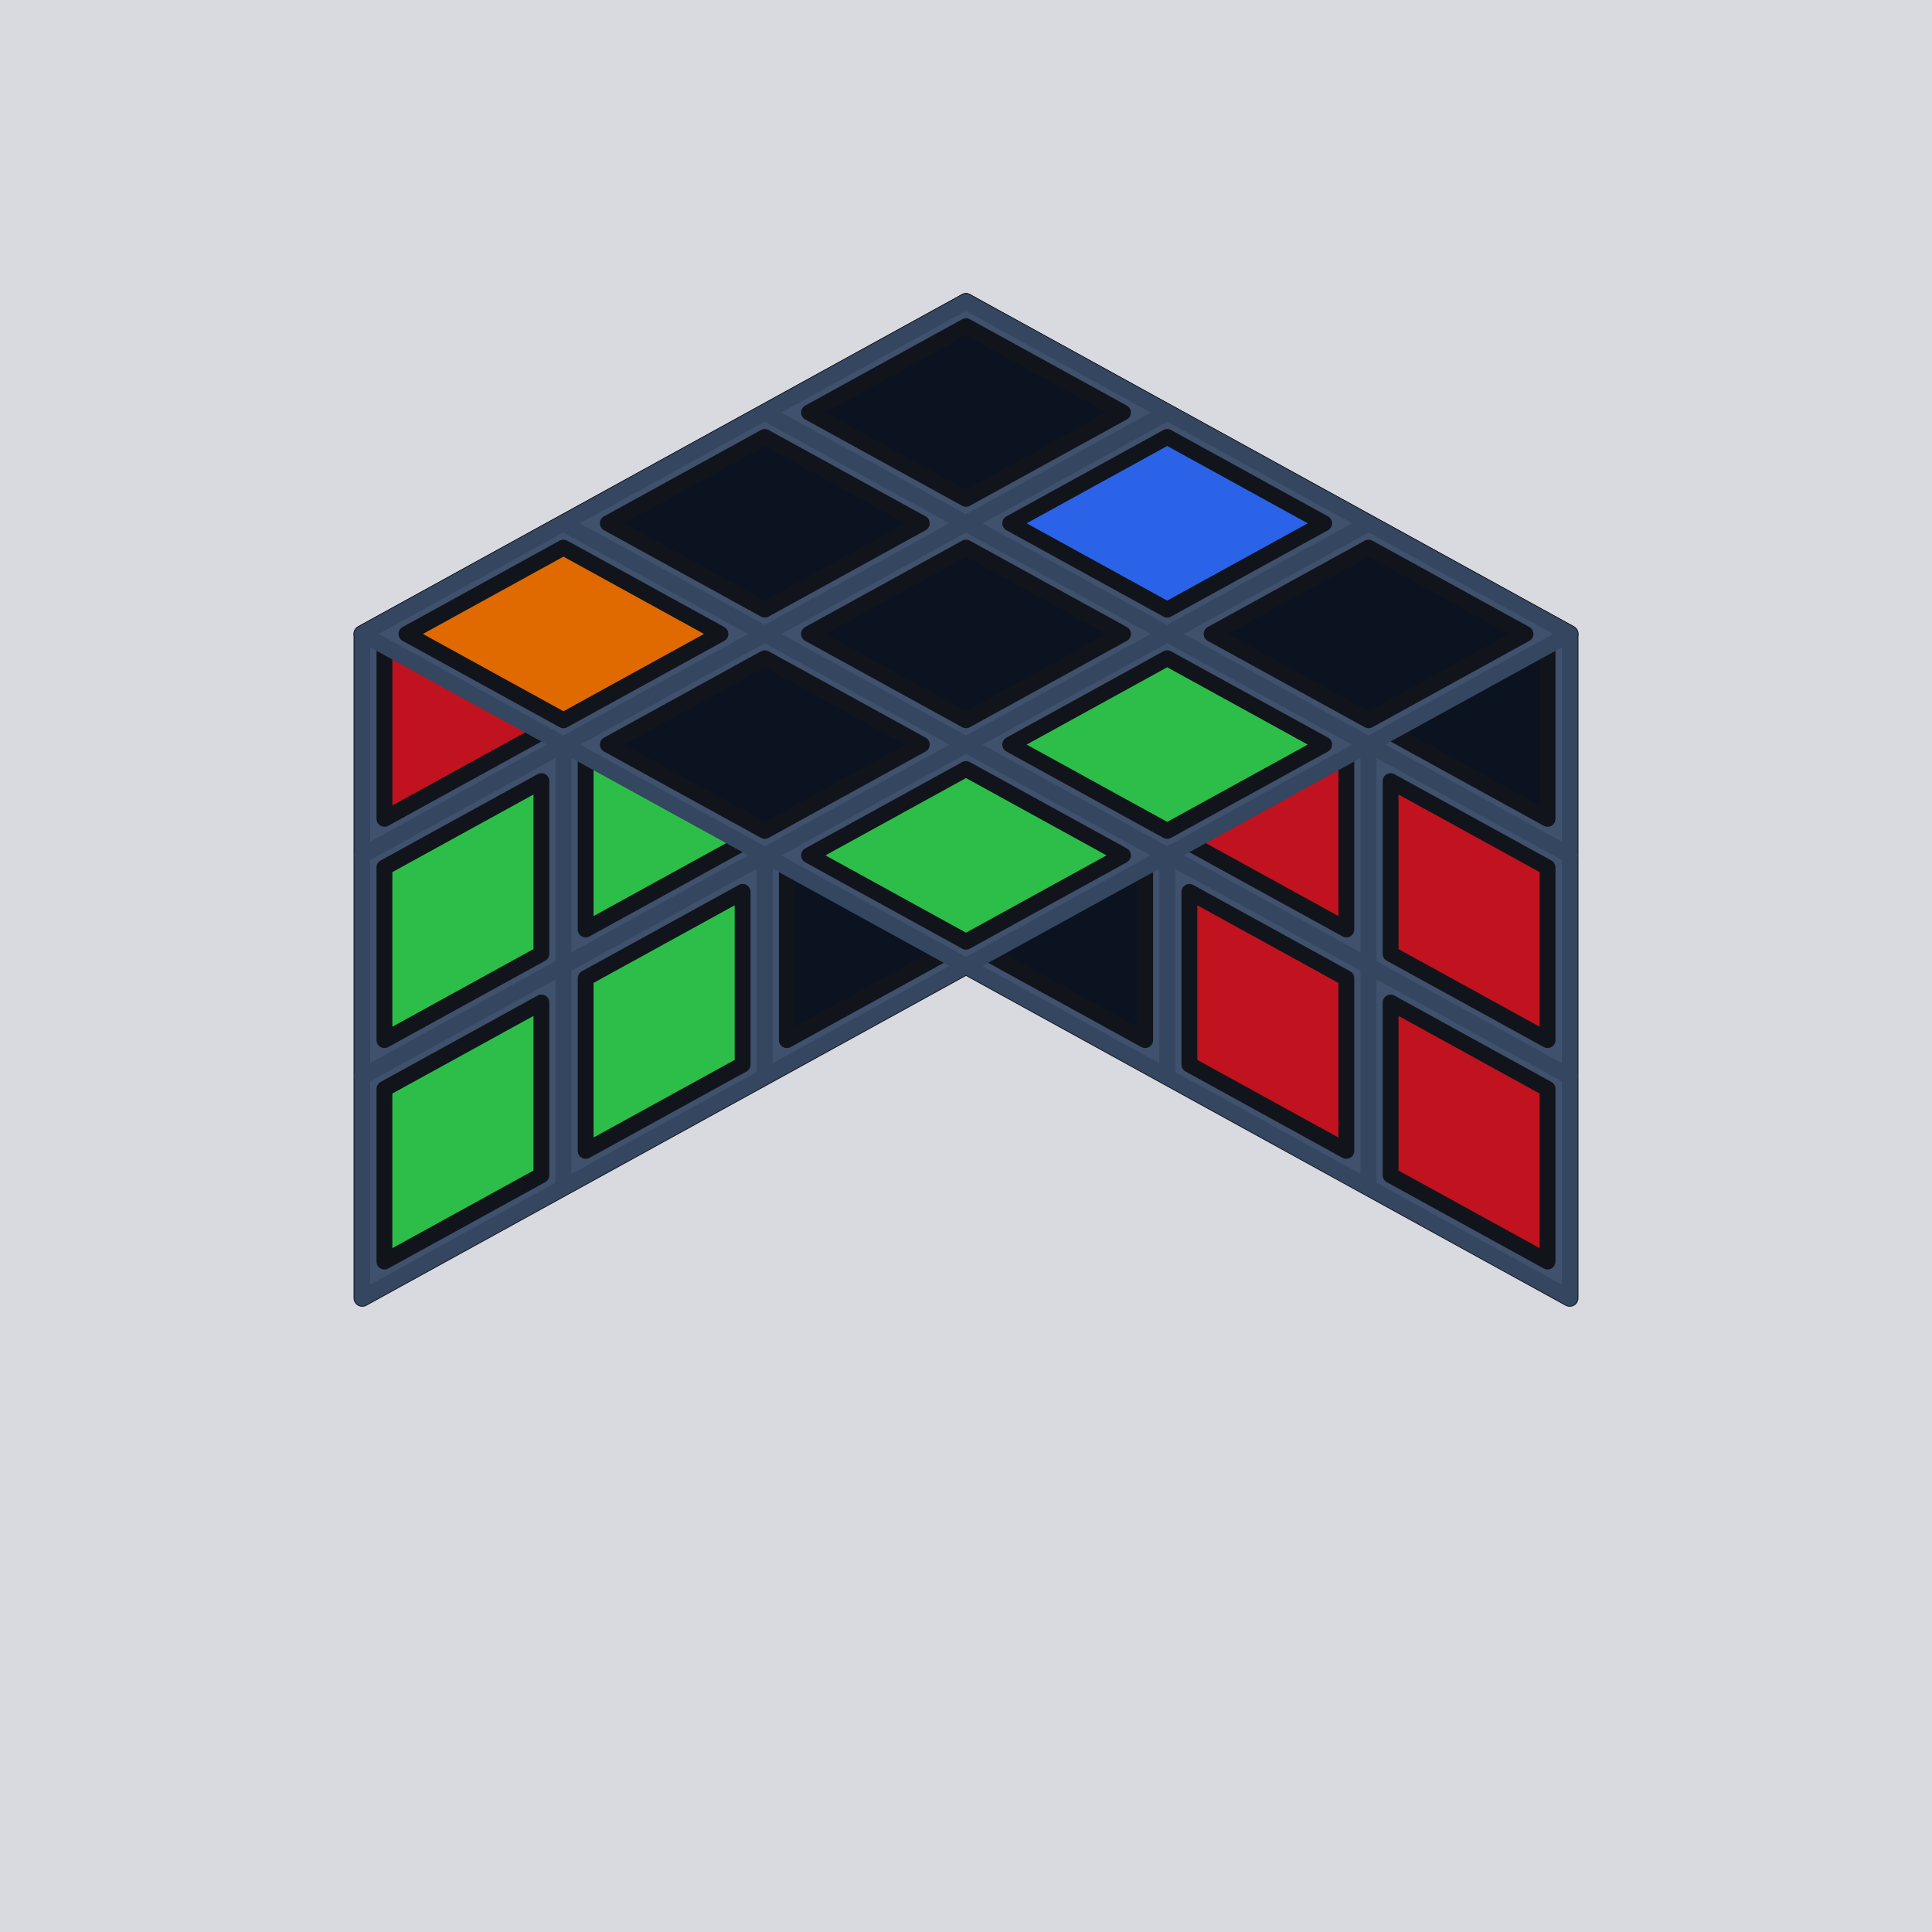
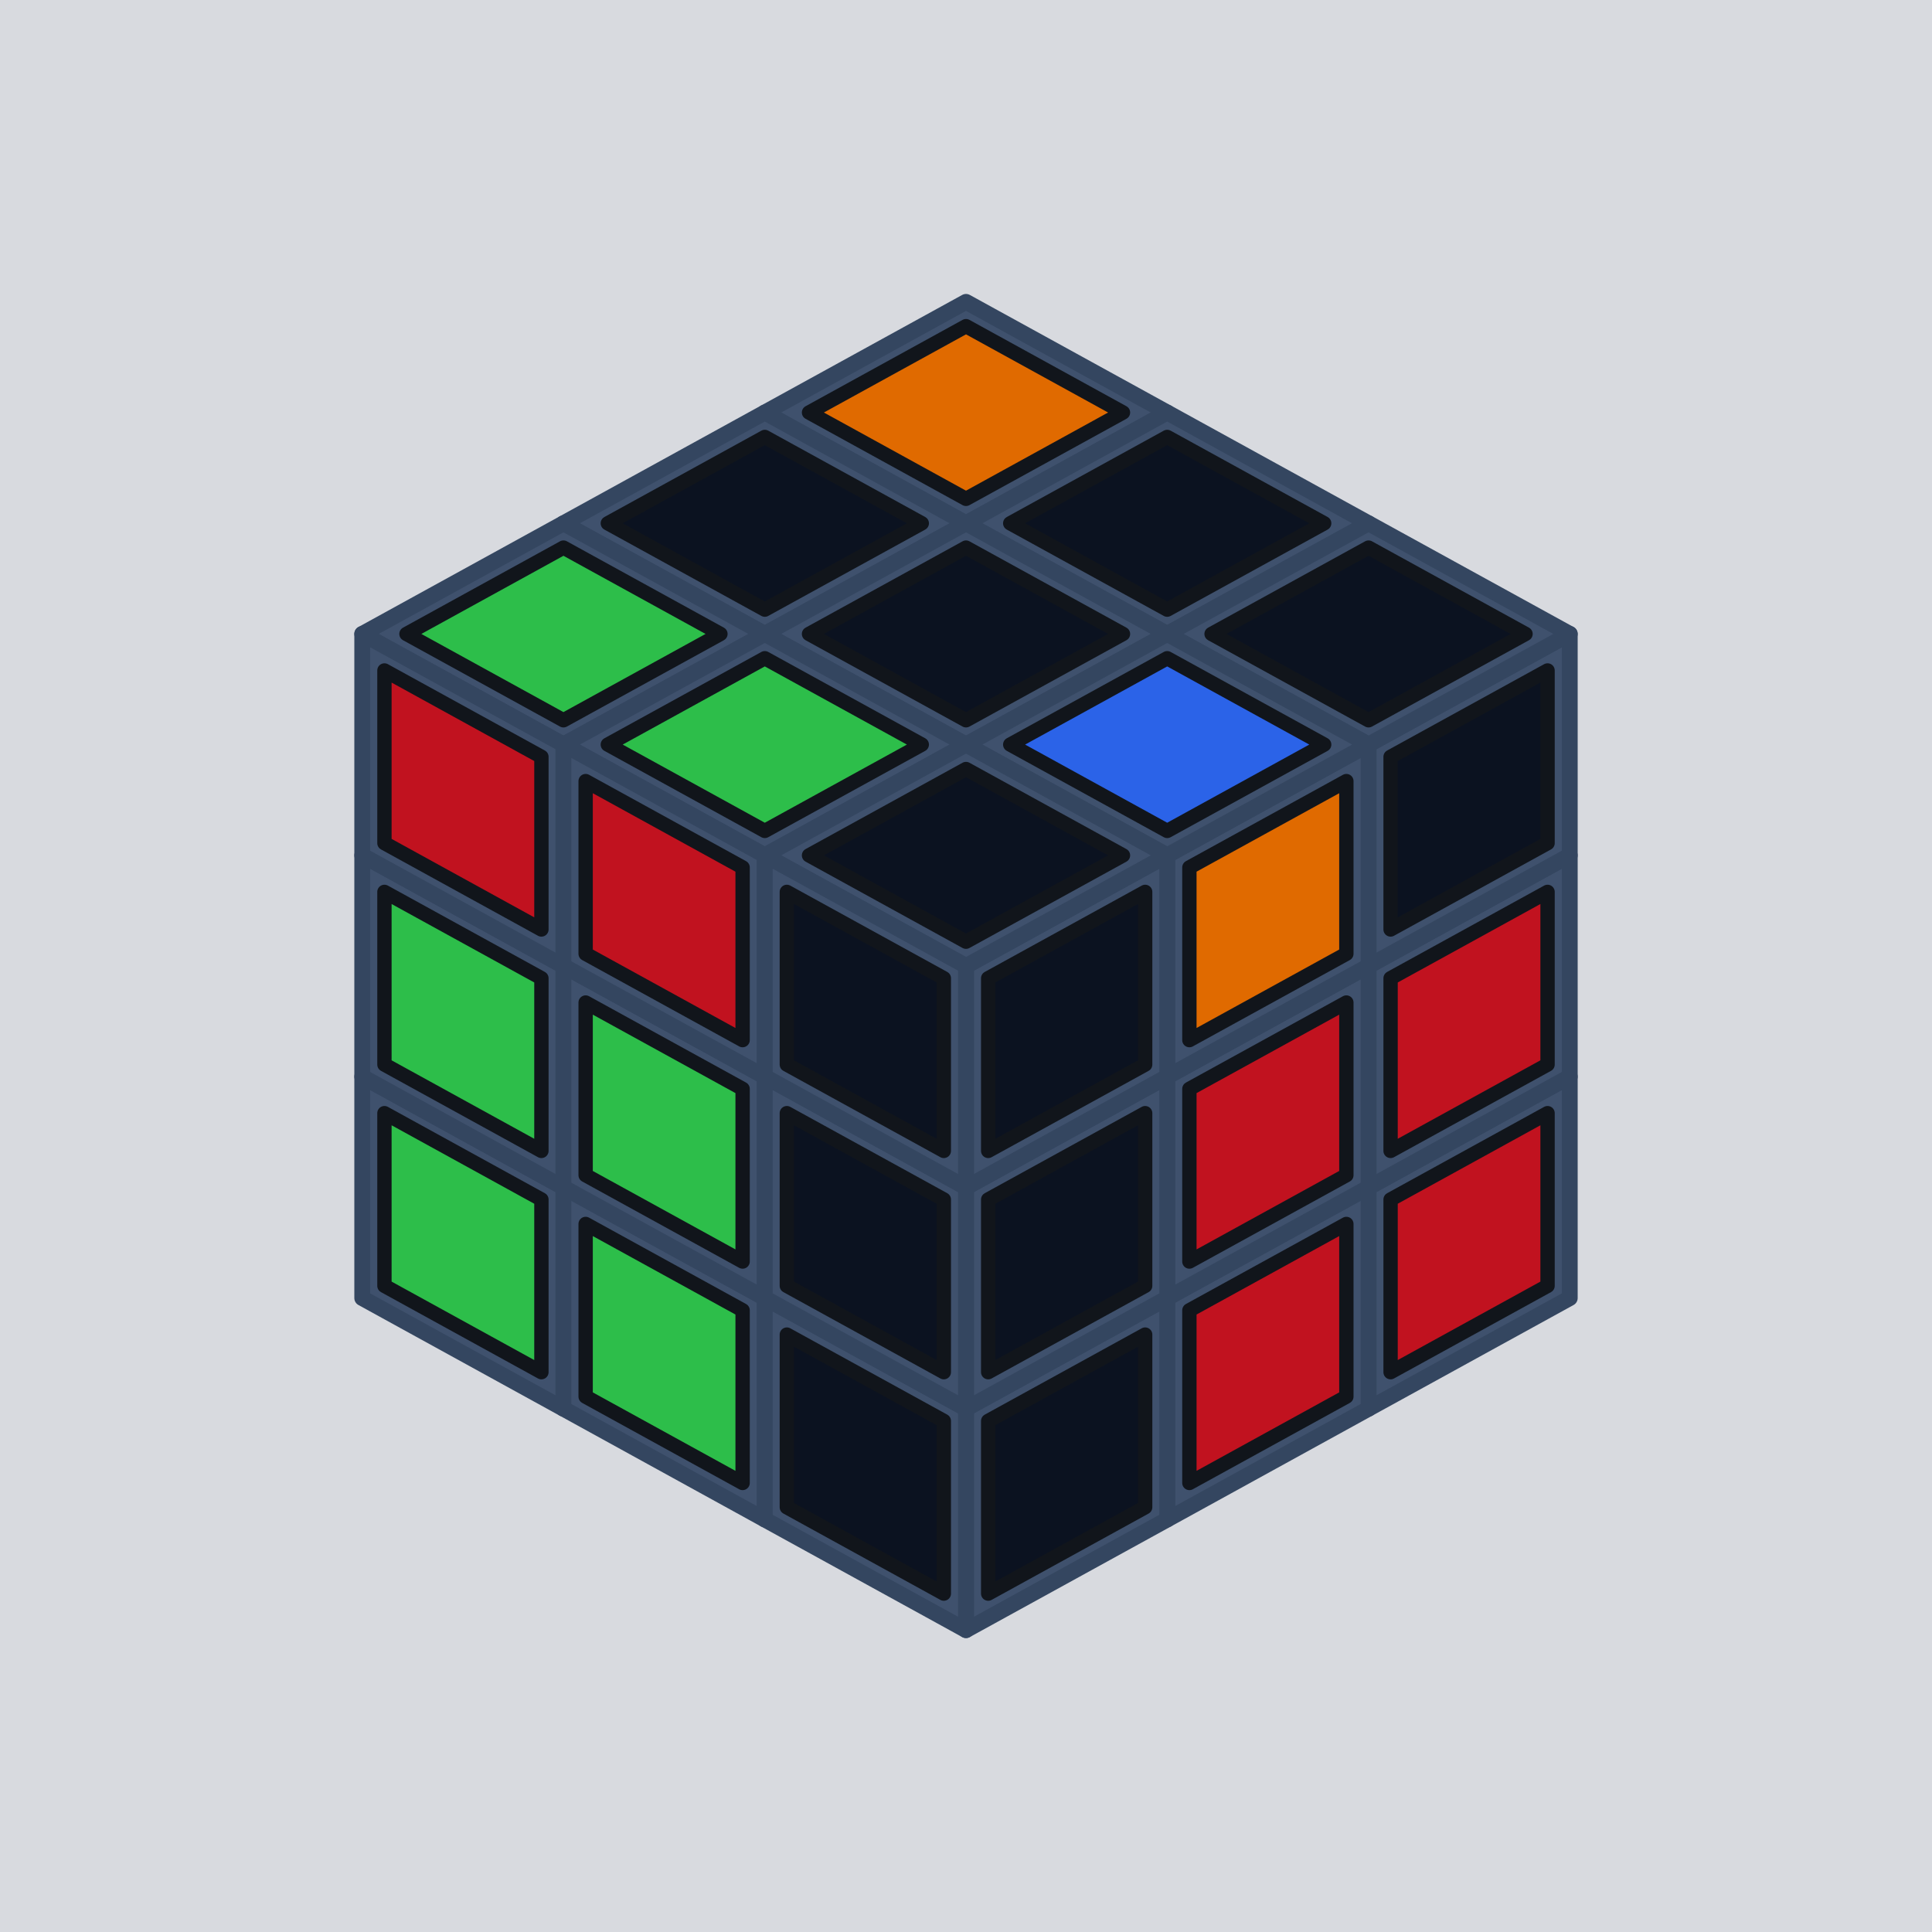
<svg xmlns="http://www.w3.org/2000/svg" viewBox="0 0 128 128">
  <rect x="0" y="0" width="128" height="128" fill="#D8DADF" />
-   <polygon points="64.00,64.00 104.00,42.00 64.00,20.00 24.00,42.00" fill="#0B1220" stroke="#11151B" stroke-width="1.15" stroke-linejoin="round" />
-   <polygon points="24.00,42.00 64.00,20.00 64.00,64.00 24.00,86.00" fill="#0B1220" stroke="#11151B" stroke-width="1.15" stroke-linejoin="round" />
-   <polygon points="64.00,20.00 104.00,42.00 104.00,86.00 64.00,64.00" fill="#0B1220" stroke="#11151B" stroke-width="1.15" stroke-linejoin="round" />
-   <polygon points="24.00,42.00 37.33,34.67 37.33,49.33 24.00,56.67" fill="#3F516D" stroke="#344660" stroke-width="1.05" stroke-linejoin="round" />
-   <polygon points="25.47,42.81 35.87,37.09 35.87,48.53 25.47,54.25" fill="#C1121F" stroke="#11151B" stroke-width="1.05" stroke-linejoin="round" />
-   <polygon points="37.33,34.67 50.67,27.33 50.67,42.00 37.33,49.33" fill="#3F516D" stroke="#344660" stroke-width="1.05" stroke-linejoin="round" />
-   <polygon points="38.80,35.47 49.20,29.75 49.20,41.19 38.80,46.91" fill="#C1121F" stroke="#11151B" stroke-width="1.05" stroke-linejoin="round" />
-   <polygon points="50.67,27.33 64.00,20.00 64.00,34.67 50.67,42.00" fill="#3F516D" stroke="#344660" stroke-width="1.05" stroke-linejoin="round" />
-   <polygon points="52.13,28.14 62.53,22.42 62.53,33.86 52.13,39.58" fill="#0B1220" stroke="#11151B" stroke-width="1.05" stroke-linejoin="round" />
-   <polygon points="24.00,56.67 37.33,49.33 37.33,64.00 24.00,71.33" fill="#3F516D" stroke="#344660" stroke-width="1.05" stroke-linejoin="round" />
-   <polygon points="25.47,57.47 35.87,51.75 35.87,63.19 25.47,68.91" fill="#2DBE4A" stroke="#11151B" stroke-width="1.05" stroke-linejoin="round" />
-   <polygon points="37.33,49.33 50.67,42.00 50.67,56.67 37.33,64.00" fill="#3F516D" stroke="#344660" stroke-width="1.05" stroke-linejoin="round" />
-   <polygon points="38.80,50.14 49.20,44.42 49.20,55.86 38.80,61.58" fill="#2DBE4A" stroke="#11151B" stroke-width="1.05" stroke-linejoin="round" />
-   <polygon points="50.67,42.00 64.00,34.67 64.00,49.33 50.67,56.67" fill="#3F516D" stroke="#344660" stroke-width="1.05" stroke-linejoin="round" />
-   <polygon points="52.13,42.81 62.53,37.09 62.53,48.53 52.13,54.25" fill="#0B1220" stroke="#11151B" stroke-width="1.05" stroke-linejoin="round" />
-   <polygon points="24.00,71.33 37.33,64.00 37.33,78.67 24.00,86.00" fill="#3F516D" stroke="#344660" stroke-width="1.05" stroke-linejoin="round" />
-   <polygon points="25.47,72.14 35.87,66.42 35.87,77.86 25.47,83.58" fill="#2DBE4A" stroke="#11151B" stroke-width="1.05" stroke-linejoin="round" />
-   <polygon points="37.33,64.00 50.67,56.67 50.67,71.33 37.33,78.67" fill="#3F516D" stroke="#344660" stroke-width="1.05" stroke-linejoin="round" />
-   <polygon points="38.80,64.81 49.20,59.09 49.20,70.53 38.80,76.25" fill="#2DBE4A" stroke="#11151B" stroke-width="1.05" stroke-linejoin="round" />
-   <polygon points="50.67,56.67 64.00,49.33 64.00,64.00 50.67,71.33" fill="#3F516D" stroke="#344660" stroke-width="1.05" stroke-linejoin="round" />
-   <polygon points="52.13,57.47 62.53,51.75 62.53,63.19 52.13,68.91" fill="#0B1220" stroke="#11151B" stroke-width="1.05" stroke-linejoin="round" />
-   <polygon points="64.00,20.00 77.33,27.33 77.33,42.00 64.00,34.67" fill="#3F516D" stroke="#344660" stroke-width="1.05" stroke-linejoin="round" />
-   <polygon points="65.47,22.42 75.87,28.14 75.87,39.58 65.47,33.86" fill="#0B1220" stroke="#11151B" stroke-width="1.05" stroke-linejoin="round" />
-   <polygon points="77.33,27.33 90.67,34.67 90.67,49.33 77.33,42.00" fill="#3F516D" stroke="#344660" stroke-width="1.05" stroke-linejoin="round" />
-   <polygon points="78.80,29.75 89.20,35.47 89.20,46.91 78.80,41.19" fill="#E06A00" stroke="#11151B" stroke-width="1.05" stroke-linejoin="round" />
-   <polygon points="90.67,34.67 104.00,42.00 104.00,56.67 90.67,49.33" fill="#3F516D" stroke="#344660" stroke-width="1.05" stroke-linejoin="round" />
-   <polygon points="92.13,37.09 102.53,42.81 102.53,54.25 92.13,48.53" fill="#0B1220" stroke="#11151B" stroke-width="1.05" stroke-linejoin="round" />
-   <polygon points="64.00,34.67 77.33,42.00 77.33,56.67 64.00,49.33" fill="#3F516D" stroke="#344660" stroke-width="1.05" stroke-linejoin="round" />
-   <polygon points="65.47,37.09 75.87,42.81 75.87,54.25 65.47,48.53" fill="#0B1220" stroke="#11151B" stroke-width="1.05" stroke-linejoin="round" />
-   <polygon points="77.33,42.00 90.67,49.33 90.67,64.00 77.33,56.67" fill="#3F516D" stroke="#344660" stroke-width="1.05" stroke-linejoin="round" />
-   <polygon points="78.80,44.42 89.20,50.14 89.20,61.58 78.80,55.86" fill="#C1121F" stroke="#11151B" stroke-width="1.05" stroke-linejoin="round" />
-   <polygon points="90.67,49.33 104.00,56.67 104.00,71.33 90.67,64.00" fill="#3F516D" stroke="#344660" stroke-width="1.05" stroke-linejoin="round" />
-   <polygon points="92.13,51.75 102.53,57.47 102.53,68.91 92.13,63.19" fill="#C1121F" stroke="#11151B" stroke-width="1.05" stroke-linejoin="round" />
-   <polygon points="64.00,49.33 77.33,56.67 77.33,71.33 64.00,64.00" fill="#3F516D" stroke="#344660" stroke-width="1.05" stroke-linejoin="round" />
-   <polygon points="65.47,51.75 75.87,57.47 75.87,68.91 65.47,63.19" fill="#0B1220" stroke="#11151B" stroke-width="1.05" stroke-linejoin="round" />
-   <polygon points="77.33,56.67 90.67,64.00 90.67,78.67 77.33,71.33" fill="#3F516D" stroke="#344660" stroke-width="1.05" stroke-linejoin="round" />
-   <polygon points="78.80,59.09 89.20,64.81 89.20,76.25 78.80,70.53" fill="#C1121F" stroke="#11151B" stroke-width="1.05" stroke-linejoin="round" />
-   <polygon points="90.67,64.00 104.00,71.33 104.00,86.00 90.67,78.67" fill="#3F516D" stroke="#344660" stroke-width="1.05" stroke-linejoin="round" />
-   <polygon points="92.13,66.42 102.53,72.14 102.53,83.58 92.13,77.86" fill="#C1121F" stroke="#11151B" stroke-width="1.05" stroke-linejoin="round" />
-   <polygon points="64.00,64.00 77.33,56.67 64.00,49.33 50.67,56.67" fill="#3F516D" stroke="#344660" stroke-width="1.05" stroke-linejoin="round" />
-   <polygon points="64.00,62.39 74.40,56.67 64.00,50.95 53.60,56.67" fill="#2DBE4A" stroke="#11151B" stroke-width="1.05" stroke-linejoin="round" />
-   <polygon points="77.33,56.67 90.67,49.33 77.33,42.00 64.00,49.33" fill="#3F516D" stroke="#344660" stroke-width="1.05" stroke-linejoin="round" />
-   <polygon points="77.33,55.05 87.73,49.33 77.33,43.61 66.93,49.33" fill="#2DBE4A" stroke="#11151B" stroke-width="1.05" stroke-linejoin="round" />
-   <polygon points="90.67,49.33 104.00,42.00 90.67,34.67 77.33,42.00" fill="#3F516D" stroke="#344660" stroke-width="1.05" stroke-linejoin="round" />
-   <polygon points="90.67,47.72 101.07,42.00 90.67,36.28 80.27,42.00" fill="#0B1220" stroke="#11151B" stroke-width="1.05" stroke-linejoin="round" />
-   <polygon points="50.67,56.67 64.00,49.33 50.67,42.00 37.33,49.33" fill="#3F516D" stroke="#344660" stroke-width="1.05" stroke-linejoin="round" />
-   <polygon points="50.67,55.05 61.07,49.33 50.67,43.61 40.27,49.33" fill="#0B1220" stroke="#11151B" stroke-width="1.05" stroke-linejoin="round" />
-   <polygon points="64.00,49.33 77.33,42.00 64.00,34.67 50.67,42.00" fill="#3F516D" stroke="#344660" stroke-width="1.05" stroke-linejoin="round" />
-   <polygon points="64.00,47.72 74.40,42.00 64.00,36.28 53.60,42.00" fill="#0B1220" stroke="#11151B" stroke-width="1.05" stroke-linejoin="round" />
-   <polygon points="77.33,42.00 90.67,34.67 77.33,27.33 64.00,34.67" fill="#3F516D" stroke="#344660" stroke-width="1.05" stroke-linejoin="round" />
-   <polygon points="77.33,40.39 87.73,34.67 77.33,28.95 66.93,34.67" fill="#2B63E8" stroke="#11151B" stroke-width="1.05" stroke-linejoin="round" />
-   <polygon points="37.33,49.33 50.67,42.00 37.33,34.67 24.00,42.00" fill="#3F516D" stroke="#344660" stroke-width="1.05" stroke-linejoin="round" />
-   <polygon points="37.33,47.72 47.73,42.00 37.33,36.28 26.93,42.00" fill="#E06A00" stroke="#11151B" stroke-width="1.05" stroke-linejoin="round" />
-   <polygon points="50.67,42.00 64.00,34.67 50.67,27.33 37.33,34.67" fill="#3F516D" stroke="#344660" stroke-width="1.05" stroke-linejoin="round" />
-   <polygon points="50.67,40.39 61.07,34.67 50.67,28.95 40.27,34.67" fill="#0B1220" stroke="#11151B" stroke-width="1.05" stroke-linejoin="round" />
-   <polygon points="64.00,34.67 77.33,27.33 64.00,20.00 50.67,27.33" fill="#3F516D" stroke="#344660" stroke-width="1.05" stroke-linejoin="round" />
-   <polygon points="64.00,33.05 74.40,27.33 64.00,21.61 53.60,27.33" fill="#0B1220" stroke="#11151B" stroke-width="1.05" stroke-linejoin="round" />
+   <polygon points="90.67,78.67 104.00,71.33 104.00,86.00 90.67,93.33" fill="#3F516D" stroke="#344660" stroke-width="1.05" stroke-linejoin="round" data-layer="cubie" data-face="R" data-pos="1,-1,-1" />
+   <polygon points="92.13,79.47 102.53,73.75 102.53,85.19 92.13,90.91" fill="#C1121F" stroke="#11151B" stroke-width="0.95" stroke-linejoin="round" data-layer="sticker" data-face="R" data-pos="1,-1,-1" />
+   <polygon points="64.00,20.00 77.33,27.33 64.00,34.67 50.67,27.33" fill="#3F516D" stroke="#344660" stroke-width="1.05" stroke-linejoin="round" data-layer="cubie" data-face="U" data-pos="1,1,1" />
+   <polygon points="64.00,21.61 74.40,27.33 64.00,33.05 53.60,27.33" fill="#E06A00" stroke="#11151B" stroke-width="0.95" stroke-linejoin="round" data-layer="sticker" data-face="U" data-pos="1,1,1" />
+   <polygon points="24.00,71.33 37.33,78.67 37.33,93.33 24.00,86.00" fill="#3F516D" stroke="#344660" stroke-width="1.05" stroke-linejoin="round" data-layer="cubie" data-face="F" data-pos="-1,1,-1" />
+   <polygon points="25.47,73.75 35.87,79.47 35.87,90.91 25.47,85.19" fill="#2DBE4A" stroke="#11151B" stroke-width="0.95" stroke-linejoin="round" data-layer="sticker" data-face="F" data-pos="-1,1,-1" />
+   <polygon points="90.67,64.00 104.00,56.67 104.00,71.33 90.67,78.67" fill="#3F516D" stroke="#344660" stroke-width="1.05" stroke-linejoin="round" data-layer="cubie" data-face="R" data-pos="1,-1,0" />
+   <polygon points="92.13,64.81 102.53,59.09 102.53,70.53 92.13,76.25" fill="#C1121F" stroke="#11151B" stroke-width="0.95" stroke-linejoin="round" data-layer="sticker" data-face="R" data-pos="1,-1,0" />
+   <polygon points="77.33,86.00 90.67,78.67 90.67,93.33 77.33,100.67" fill="#3F516D" stroke="#344660" stroke-width="1.05" stroke-linejoin="round" data-layer="cubie" data-face="R" data-pos="0,-1,-1" />
+   <polygon points="78.80,86.81 89.20,81.09 89.20,92.53 78.80,98.25" fill="#C1121F" stroke="#11151B" stroke-width="0.95" stroke-linejoin="round" data-layer="sticker" data-face="R" data-pos="0,-1,-1" />
+   <polygon points="77.33,27.33 90.67,34.67 77.33,42.00 64.00,34.67" fill="#3F516D" stroke="#344660" stroke-width="1.05" stroke-linejoin="round" data-layer="cubie" data-face="U" data-pos="1,0,1" />
+   <polygon points="77.33,28.95 87.73,34.67 77.33,40.39 66.93,34.67" fill="#0B1220" stroke="#11151B" stroke-width="0.95" stroke-linejoin="round" data-layer="sticker" data-face="U" data-pos="1,0,1" />
+   <polygon points="50.67,27.33 64.00,34.67 50.67,42.00 37.33,34.67" fill="#3F516D" stroke="#344660" stroke-width="1.05" stroke-linejoin="round" data-layer="cubie" data-face="U" data-pos="0,1,1" />
+   <polygon points="50.67,28.95 61.07,34.67 50.67,40.39 40.27,34.67" fill="#0B1220" stroke="#11151B" stroke-width="0.95" stroke-linejoin="round" data-layer="sticker" data-face="U" data-pos="0,1,1" />
+   <polygon points="37.33,78.67 50.67,86.00 50.67,100.67 37.33,93.33" fill="#3F516D" stroke="#344660" stroke-width="1.05" stroke-linejoin="round" data-layer="cubie" data-face="F" data-pos="-1,0,-1" />
+   <polygon points="38.80,81.09 49.20,86.81 49.20,98.25 38.80,92.53" fill="#2DBE4A" stroke="#11151B" stroke-width="0.95" stroke-linejoin="round" data-layer="sticker" data-face="F" data-pos="-1,0,-1" />
+   <polygon points="24.00,56.67 37.33,64.00 37.33,78.67 24.00,71.33" fill="#3F516D" stroke="#344660" stroke-width="1.05" stroke-linejoin="round" data-layer="cubie" data-face="F" data-pos="-1,1,0" />
+   <polygon points="25.47,59.09 35.87,64.81 35.87,76.25 25.47,70.53" fill="#2DBE4A" stroke="#11151B" stroke-width="0.95" stroke-linejoin="round" data-layer="sticker" data-face="F" data-pos="-1,1,0" />
+   <polygon points="90.67,49.33 104.00,42.00 104.00,56.67 90.67,64.00" fill="#3F516D" stroke="#344660" stroke-width="1.05" stroke-linejoin="round" data-layer="cubie" data-face="R" data-pos="1,-1,1" />
+   <polygon points="92.13,50.14 102.53,44.42 102.53,55.86 92.13,61.58" fill="#0B1220" stroke="#11151B" stroke-width="0.95" stroke-linejoin="round" data-layer="sticker" data-face="R" data-pos="1,-1,1" />
+   <polygon points="90.67,34.67 104.00,42.00 90.67,49.33 77.33,42.00" fill="#3F516D" stroke="#344660" stroke-width="1.05" stroke-linejoin="round" data-layer="cubie" data-face="U" data-pos="1,-1,1" />
+   <polygon points="90.67,36.28 101.07,42.00 90.67,47.72 80.27,42.00" fill="#0B1220" stroke="#11151B" stroke-width="0.95" stroke-linejoin="round" data-layer="sticker" data-face="U" data-pos="1,-1,1" />
+   <polygon points="77.33,71.33 90.67,64.00 90.67,78.67 77.33,86.00" fill="#3F516D" stroke="#344660" stroke-width="1.05" stroke-linejoin="round" data-layer="cubie" data-face="R" data-pos="0,-1,0" />
+   <polygon points="78.80,72.14 89.20,66.42 89.20,77.86 78.80,83.58" fill="#C1121F" stroke="#11151B" stroke-width="0.95" stroke-linejoin="round" data-layer="sticker" data-face="R" data-pos="0,-1,0" />
+   <polygon points="64.00,93.33 77.33,86.00 77.33,100.67 64.00,108.00" fill="#3F516D" stroke="#344660" stroke-width="1.05" stroke-linejoin="round" data-layer="cubie" data-face="R" data-pos="-1,-1,-1" />
+   <polygon points="65.47,94.14 75.87,88.42 75.87,99.86 65.47,105.58" fill="#0B1220" stroke="#11151B" stroke-width="0.95" stroke-linejoin="round" data-layer="sticker" data-face="R" data-pos="-1,-1,-1" />
+   <polygon points="64.00,34.67 77.33,42.00 64.00,49.33 50.67,42.00" fill="#3F516D" stroke="#344660" stroke-width="1.05" stroke-linejoin="round" data-layer="cubie" data-face="U" data-pos="0,0,1" />
+   <polygon points="64.00,36.28 74.40,42.00 64.00,47.72 53.60,42.00" fill="#0B1220" stroke="#11151B" stroke-width="0.95" stroke-linejoin="round" data-layer="sticker" data-face="U" data-pos="0,0,1" />
+   <polygon points="50.67,86.00 64.00,93.33 64.00,108.00 50.67,100.67" fill="#3F516D" stroke="#344660" stroke-width="1.05" stroke-linejoin="round" data-layer="cubie" data-face="F" data-pos="-1,-1,-1" />
+   <polygon points="52.13,88.42 62.53,94.14 62.53,105.58 52.13,99.86" fill="#0B1220" stroke="#11151B" stroke-width="0.95" stroke-linejoin="round" data-layer="sticker" data-face="F" data-pos="-1,-1,-1" />
+   <polygon points="37.33,64.00 50.67,71.33 50.67,86.00 37.33,78.67" fill="#3F516D" stroke="#344660" stroke-width="1.05" stroke-linejoin="round" data-layer="cubie" data-face="F" data-pos="-1,0,0" />
+   <polygon points="38.80,66.42 49.20,72.14 49.20,83.58 38.80,77.86" fill="#2DBE4A" stroke="#11151B" stroke-width="0.95" stroke-linejoin="round" data-layer="sticker" data-face="F" data-pos="-1,0,0" />
+   <polygon points="37.33,34.67 50.67,42.00 37.33,49.33 24.00,42.00" fill="#3F516D" stroke="#344660" stroke-width="1.05" stroke-linejoin="round" data-layer="cubie" data-face="U" data-pos="-1,1,1" />
+   <polygon points="37.33,36.28 47.73,42.00 37.33,47.72 26.93,42.00" fill="#2DBE4A" stroke="#11151B" stroke-width="0.95" stroke-linejoin="round" data-layer="sticker" data-face="U" data-pos="-1,1,1" />
+   <polygon points="24.00,42.00 37.33,49.33 37.33,64.00 24.00,56.67" fill="#3F516D" stroke="#344660" stroke-width="1.05" stroke-linejoin="round" data-layer="cubie" data-face="F" data-pos="-1,1,1" />
+   <polygon points="25.47,44.42 35.87,50.14 35.87,61.58 25.47,55.86" fill="#C1121F" stroke="#11151B" stroke-width="0.95" stroke-linejoin="round" data-layer="sticker" data-face="F" data-pos="-1,1,1" />
+   <polygon points="77.33,56.67 90.67,49.33 90.67,64.00 77.33,71.33" fill="#3F516D" stroke="#344660" stroke-width="1.05" stroke-linejoin="round" data-layer="cubie" data-face="R" data-pos="0,-1,1" />
+   <polygon points="78.80,57.47 89.20,51.75 89.20,63.19 78.80,68.91" fill="#E06A00" stroke="#11151B" stroke-width="0.95" stroke-linejoin="round" data-layer="sticker" data-face="R" data-pos="0,-1,1" />
+   <polygon points="77.33,42.00 90.67,49.33 77.33,56.67 64.00,49.33" fill="#3F516D" stroke="#344660" stroke-width="1.05" stroke-linejoin="round" data-layer="cubie" data-face="U" data-pos="0,-1,1" />
+   <polygon points="77.33,43.61 87.73,49.33 77.33,55.05 66.93,49.33" fill="#2B63E8" stroke="#11151B" stroke-width="0.95" stroke-linejoin="round" data-layer="sticker" data-face="U" data-pos="0,-1,1" />
+   <polygon points="64.00,78.67 77.33,71.33 77.33,86.00 64.00,93.33" fill="#3F516D" stroke="#344660" stroke-width="1.05" stroke-linejoin="round" data-layer="cubie" data-face="R" data-pos="-1,-1,0" />
+   <polygon points="65.47,79.47 75.87,73.75 75.87,85.19 65.47,90.91" fill="#0B1220" stroke="#11151B" stroke-width="0.95" stroke-linejoin="round" data-layer="sticker" data-face="R" data-pos="-1,-1,0" />
+   <polygon points="50.67,71.33 64.00,78.67 64.00,93.33 50.67,86.00" fill="#3F516D" stroke="#344660" stroke-width="1.05" stroke-linejoin="round" data-layer="cubie" data-face="F" data-pos="-1,-1,0" />
+   <polygon points="52.13,73.75 62.53,79.47 62.53,90.91 52.13,85.19" fill="#0B1220" stroke="#11151B" stroke-width="0.95" stroke-linejoin="round" data-layer="sticker" data-face="F" data-pos="-1,-1,0" />
+   <polygon points="50.67,42.00 64.00,49.33 50.67,56.67 37.33,49.33" fill="#3F516D" stroke="#344660" stroke-width="1.05" stroke-linejoin="round" data-layer="cubie" data-face="U" data-pos="-1,0,1" />
+   <polygon points="50.67,43.61 61.07,49.33 50.67,55.05 40.27,49.33" fill="#2DBE4A" stroke="#11151B" stroke-width="0.95" stroke-linejoin="round" data-layer="sticker" data-face="U" data-pos="-1,0,1" />
+   <polygon points="37.33,49.33 50.67,56.67 50.67,71.33 37.33,64.00" fill="#3F516D" stroke="#344660" stroke-width="1.05" stroke-linejoin="round" data-layer="cubie" data-face="F" data-pos="-1,0,1" />
+   <polygon points="38.80,51.75 49.20,57.47 49.20,68.91 38.80,63.19" fill="#C1121F" stroke="#11151B" stroke-width="0.95" stroke-linejoin="round" data-layer="sticker" data-face="F" data-pos="-1,0,1" />
+   <polygon points="64.00,64.00 77.33,56.67 77.33,71.33 64.00,78.67" fill="#3F516D" stroke="#344660" stroke-width="1.05" stroke-linejoin="round" data-layer="cubie" data-face="R" data-pos="-1,-1,1" />
+   <polygon points="65.47,64.81 75.87,59.09 75.87,70.53 65.47,76.25" fill="#0B1220" stroke="#11151B" stroke-width="0.95" stroke-linejoin="round" data-layer="sticker" data-face="R" data-pos="-1,-1,1" />
+   <polygon points="64.00,49.33 77.33,56.67 64.00,64.00 50.67,56.67" fill="#3F516D" stroke="#344660" stroke-width="1.05" stroke-linejoin="round" data-layer="cubie" data-face="U" data-pos="-1,-1,1" />
+   <polygon points="64.00,50.95 74.40,56.67 64.00,62.39 53.60,56.67" fill="#0B1220" stroke="#11151B" stroke-width="0.95" stroke-linejoin="round" data-layer="sticker" data-face="U" data-pos="-1,-1,1" />
+   <polygon points="50.67,56.67 64.00,64.00 64.00,78.67 50.67,71.33" fill="#3F516D" stroke="#344660" stroke-width="1.05" stroke-linejoin="round" data-layer="cubie" data-face="F" data-pos="-1,-1,1" />
+   <polygon points="52.13,59.09 62.53,64.81 62.53,76.25 52.13,70.53" fill="#0B1220" stroke="#11151B" stroke-width="0.95" stroke-linejoin="round" data-layer="sticker" data-face="F" data-pos="-1,-1,1" />
</svg>
